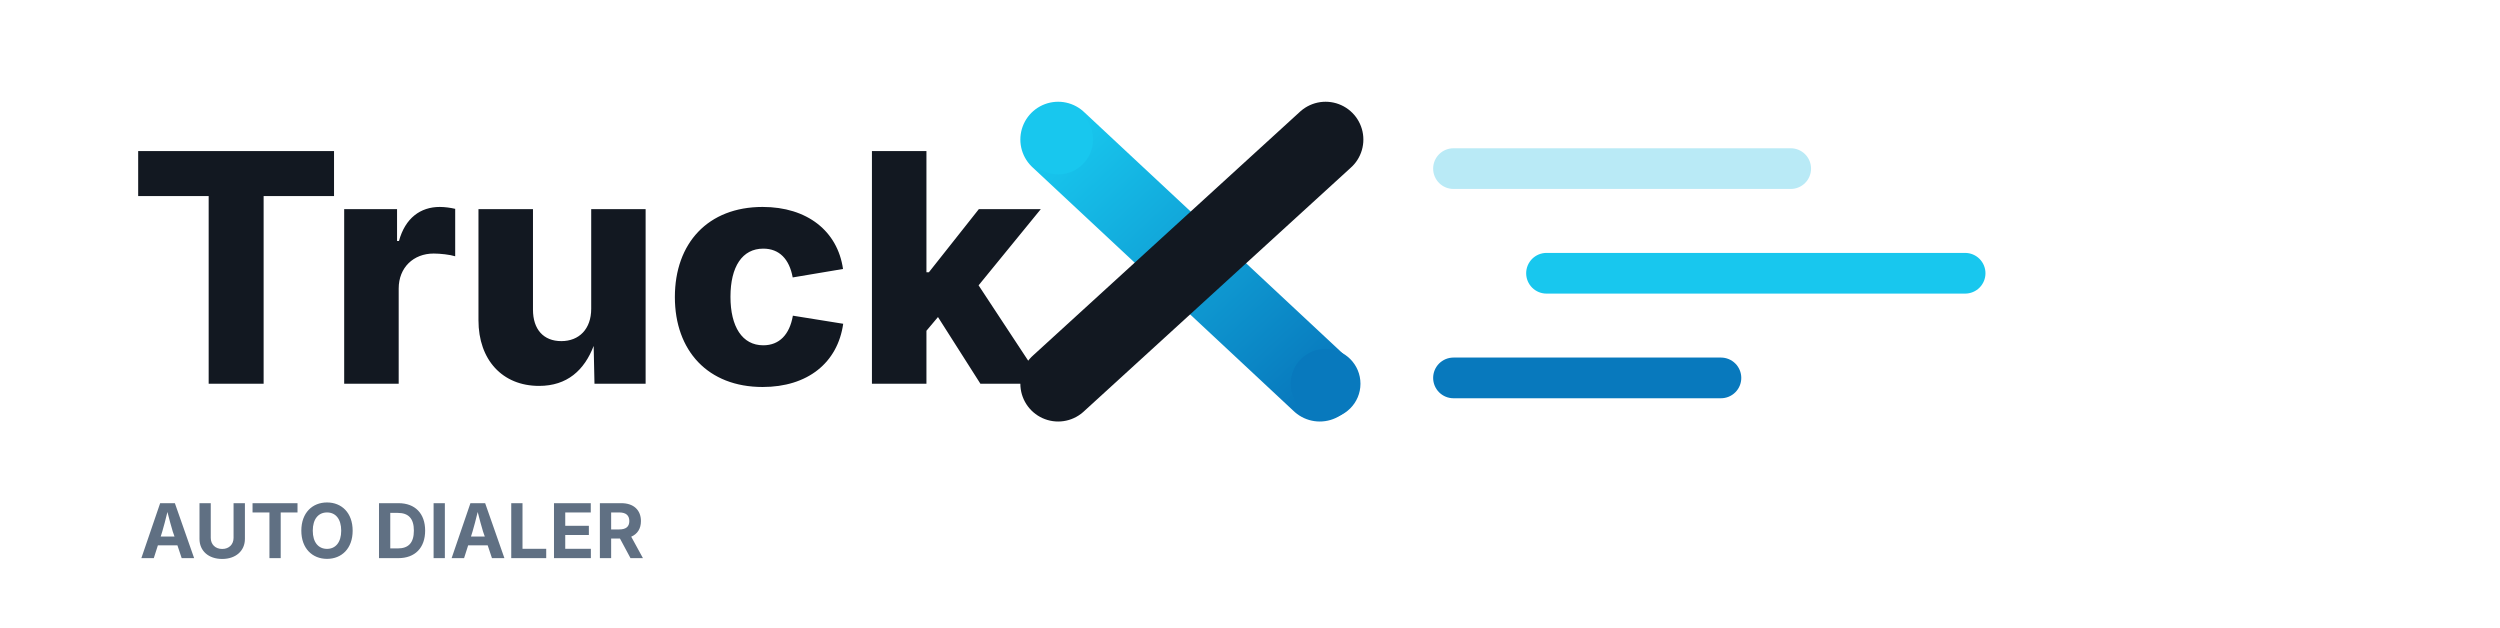
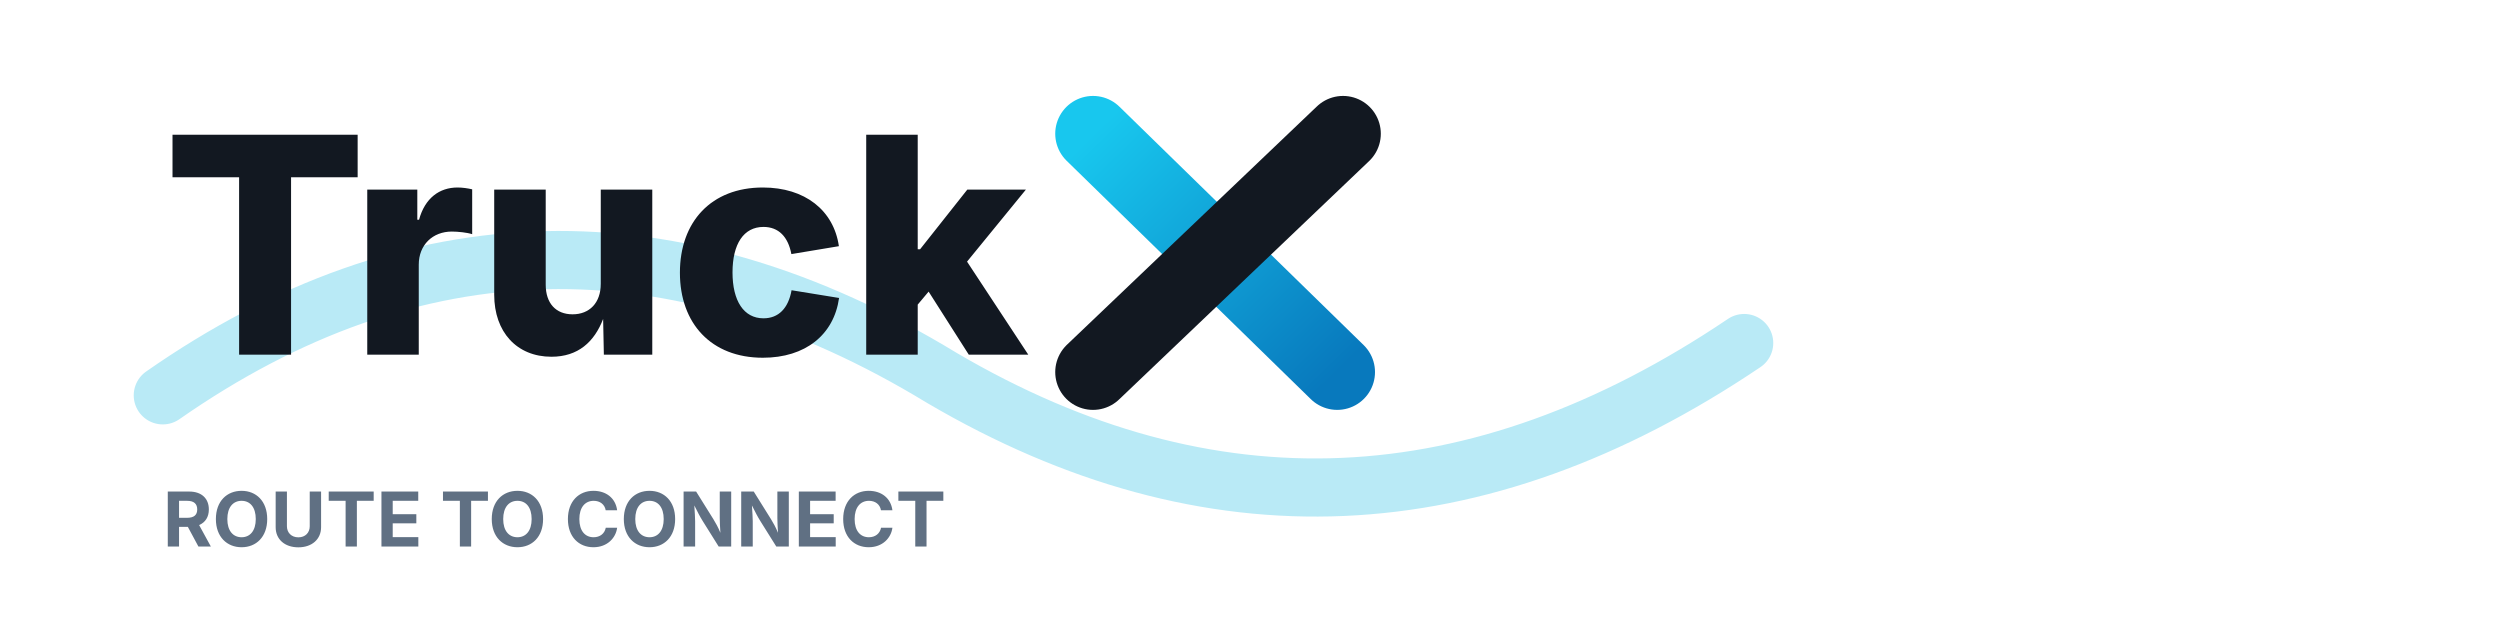
<svg xmlns="http://www.w3.org/2000/svg" viewBox="0 0 430 108" role="img" aria-labelledby="title desc">
  <defs>
    <linearGradient id="routeBlue" x1="0" x2="1" y1="0" y2="1">
      <stop offset="0" stop-color="#18c7ee" />
      <stop offset="1" stop-color="#0879bd" />
    </linearGradient>
  </defs>
-   <g fill="#121821" font-family="Inter, Arial, sans-serif" font-weight="800">
-     <text x="22" y="66" font-size="55">Truck</text>
+   <path d="M28 68c43-30 88-31 134-3 46 27 92 25 138-6" fill="none" stroke="#b9eaf6" stroke-width="10" stroke-linecap="round" />
+   <text x="28" y="61" fill="#121821" font-family="Inter, Arial, sans-serif" font-size="52" font-weight="800">Truck</text>
+   <g aria-hidden="true">
+     <path d="M188 23 230 64" fill="none" stroke="url(#routeBlue)" stroke-width="13" stroke-linecap="round" />
+     <path d="M231 23 188 64" fill="none" stroke="#121821" stroke-width="13" stroke-linecap="round" />
  </g>
-   <g aria-hidden="true">
-     <path d="M182 24 227 66" fill="none" stroke="url(#routeBlue)" stroke-width="13" stroke-linecap="round" />
-     <path d="M228 24 182 66" fill="none" stroke="#121821" stroke-width="13" stroke-linecap="round" />
-     <circle cx="182" cy="24" r="6" fill="#18c7ee" />
-     <circle cx="228" cy="24" r="6" fill="#121821" />
-     <circle cx="182" cy="66" r="6" fill="#121821" />
-     <circle cx="228" cy="66" r="6" fill="#0879bd" />
-     <path d="M250 29h58" fill="none" stroke="#b9eaf6" stroke-width="7" stroke-linecap="round" />
-     <path d="M266 47h72" fill="none" stroke="#18c7ee" stroke-width="7" stroke-linecap="round" />
-     <path d="M250 65h46" fill="none" stroke="#0879bd" stroke-width="7" stroke-linecap="round" />
-   </g>
-   <text x="24" y="96" fill="#607083" font-family="Inter, Arial, sans-serif" font-size="13" font-weight="750">AUTO DIALER</text>
+   <text x="28" y="94" fill="#607083" font-family="Inter, Arial, sans-serif" font-size="13" font-weight="750">ROUTE TO CONNECT</text>
</svg>
